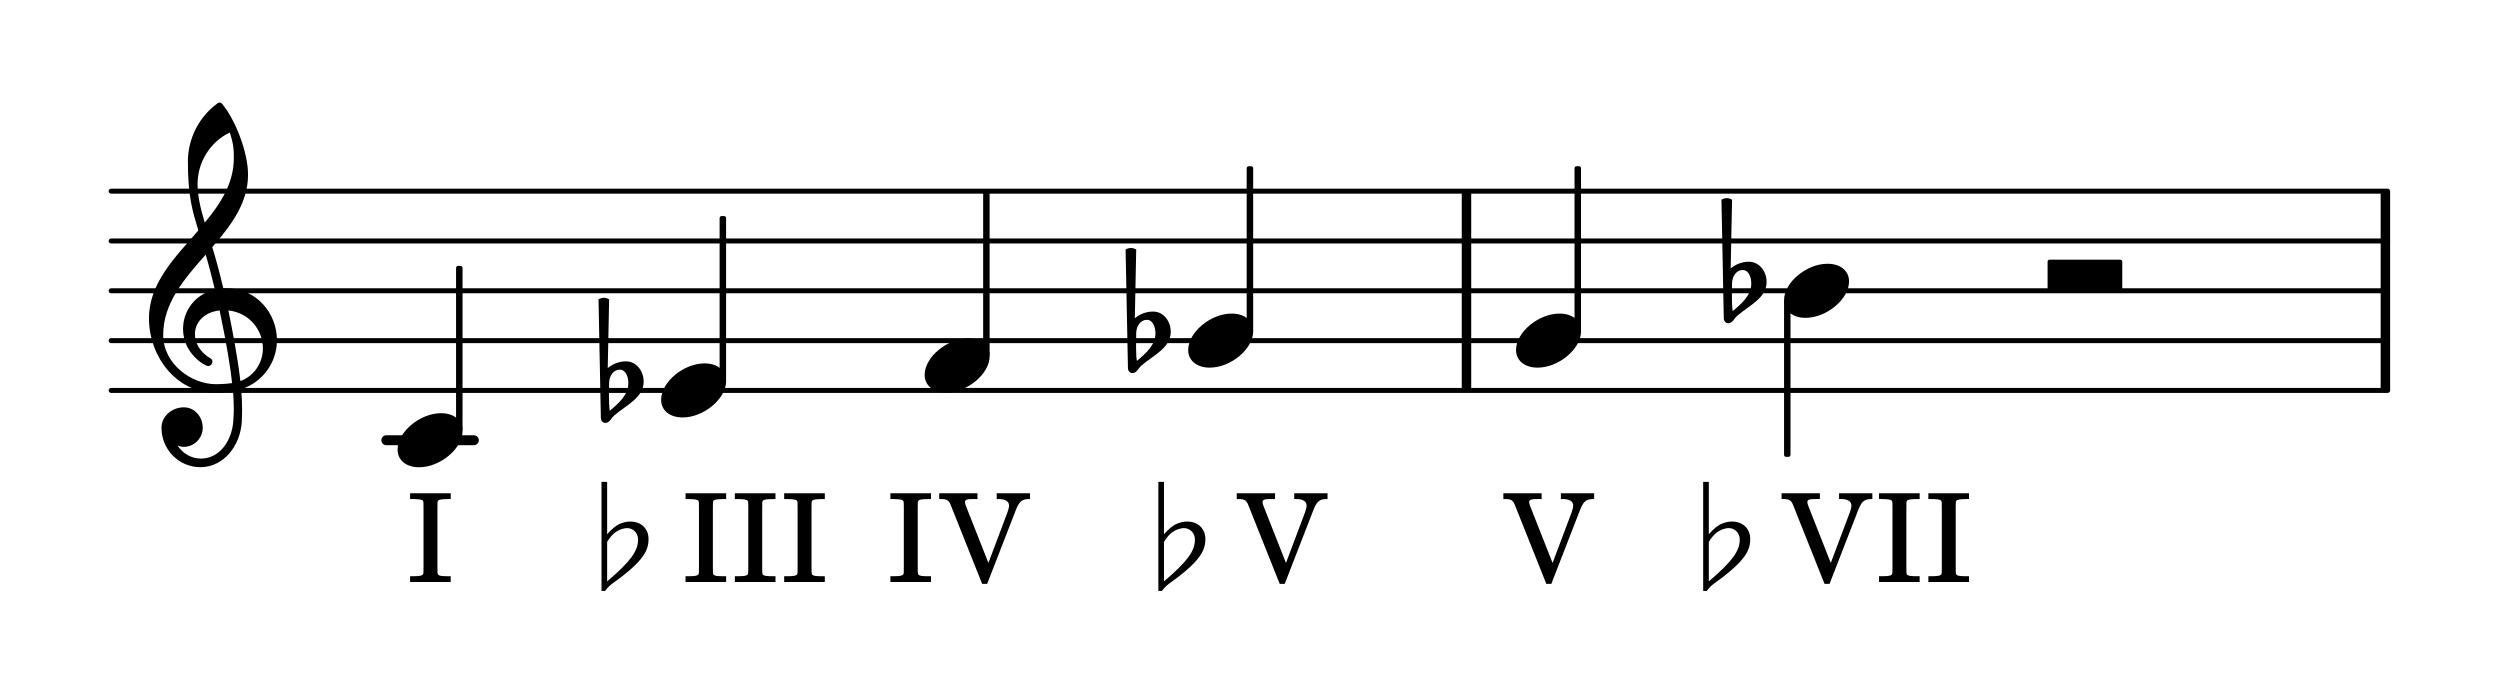
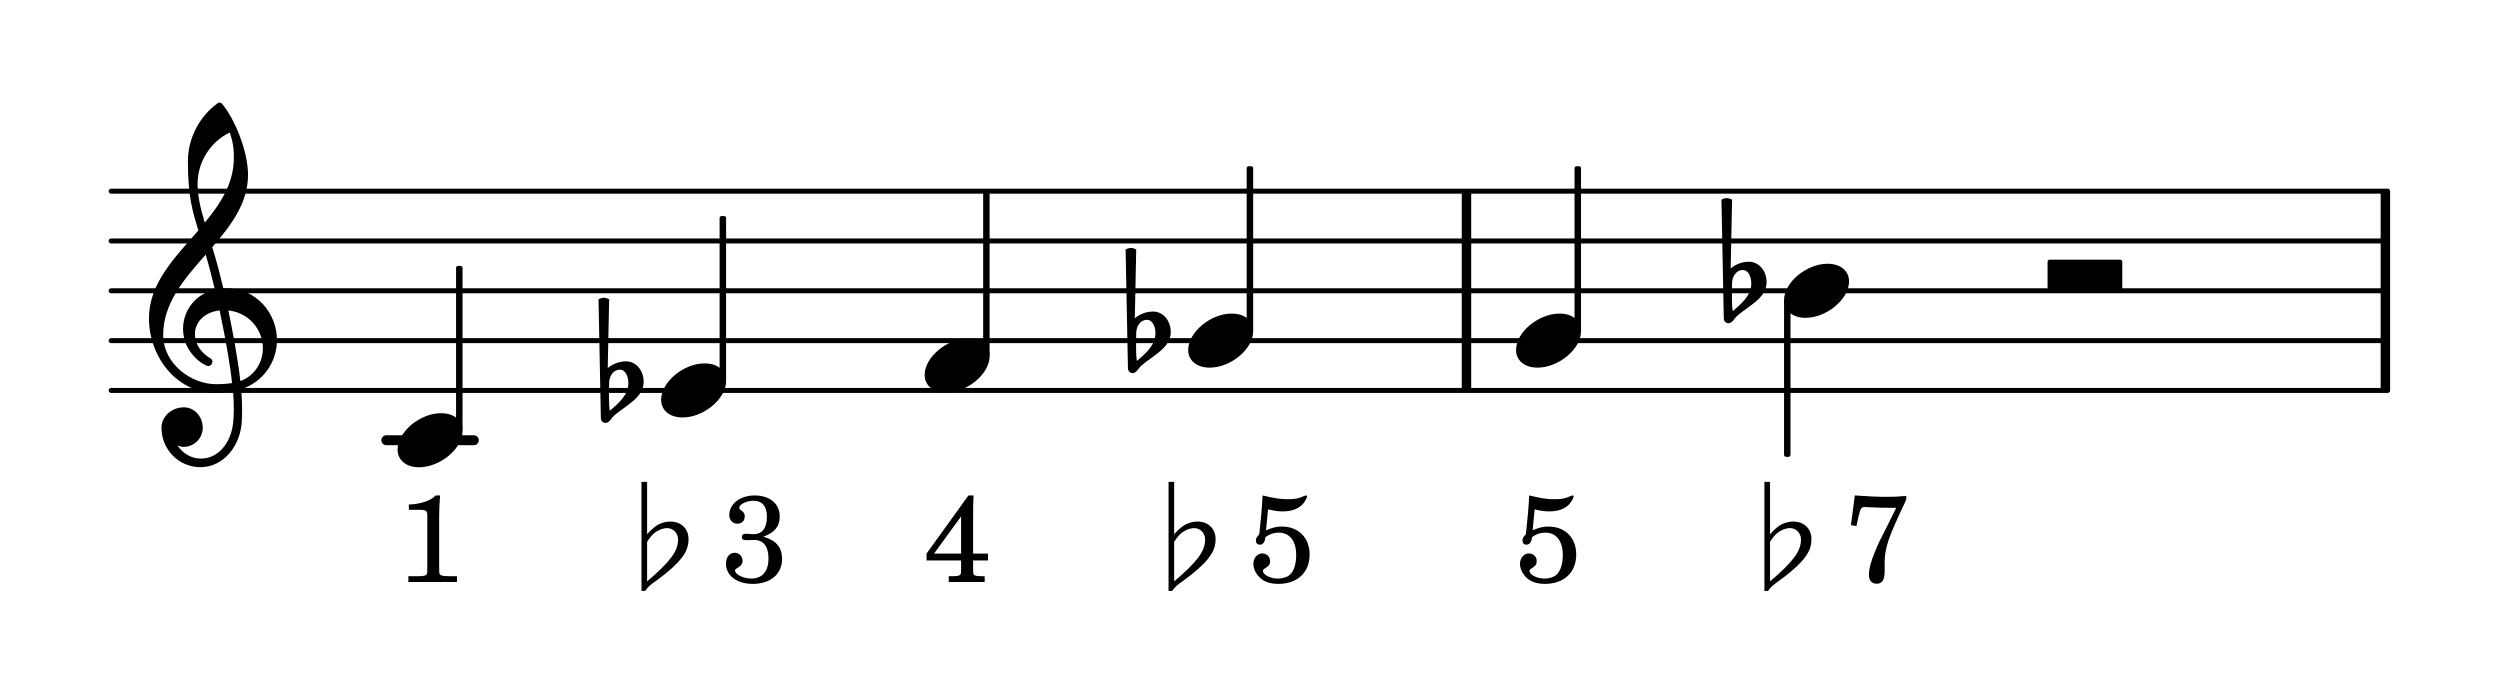
<svg xmlns="http://www.w3.org/2000/svg" xmlns:xlink="http://www.w3.org/1999/xlink" width="250pt" height="70pt" viewBox="0 0 250 70">
  <defs>
    <g>
      <g id="glyph-0-0">
        <path d="M 4.344 -2.703 C 2.25 -2.703 0 -0.844 0 0.938 C 0 1.984 0.844 2.703 2.156 2.703 C 4.25 2.703 6.5 0.844 6.5 -0.938 C 6.5 -1.984 5.656 -2.703 4.344 -2.703 Z M 4.344 -2.703 " />
      </g>
      <g id="glyph-0-1">
        <path d="M 5.297 12.656 L 5.312 11.797 L 5.234 11.797 C 4.266 11.797 3.422 11.281 2.906 10.5 C 3.109 10.578 3.312 10.625 3.531 10.625 C 4.562 10.625 5.422 9.766 5.422 8.719 C 5.422 7.609 4.609 6.672 3.531 6.672 C 2.344 6.672 1.297 7.562 1.297 8.719 C 1.297 10.891 3.031 12.656 5.172 12.656 Z M 9.188 4.047 C 8.938 1.812 8.359 -1.234 7.984 -3.016 C 10.125 -2.781 11.438 -1.016 11.438 0.781 C 11.438 2.25 10.531 3.562 9.188 4.047 Z M 1.469 -0.562 C 1.469 -3.75 3.578 -6.172 5.719 -8.594 C 6.062 -7.438 6.359 -6.25 6.641 -5.094 C 4.609 -4.641 3.453 -2.922 3.453 -1.172 C 3.453 1.312 5.656 2.547 5.953 2.547 C 6.203 2.547 6.391 2.328 6.391 2.109 C 6.391 2.016 6.359 1.906 6.25 1.812 C 5.141 1.172 4.641 0.234 4.641 -0.641 C 4.641 -1.797 5.531 -2.844 7.109 -3.016 C 7.797 0.203 8.234 2.969 8.359 4.25 C 7.672 4.359 6.75 4.359 6.734 4.359 C 4.281 4.359 1.469 2.328 1.469 -0.562 Z M 4.984 -11.016 C 2.656 -8.328 0.047 -5.75 0.047 -2.234 C 0.047 1.641 2.828 5.219 6.672 5.219 C 7.562 5.219 8.344 5.078 8.453 5.062 C 8.5 5.672 8.531 6.281 8.531 6.891 C 8.531 7.25 8.5 7.625 8.484 7.984 C 8.359 9.953 7.172 11.75 5.312 11.797 L 5.297 12.656 C 7.562 12.594 9.188 10.484 9.328 8.109 C 9.344 7.734 9.359 7.328 9.359 6.953 C 9.359 6.25 9.328 5.562 9.266 4.859 C 11.375 4.188 12.844 2.219 12.844 -0.047 C 12.844 -2.688 10.844 -5.234 7.75 -5.234 C 7.625 -5.234 7.531 -5.219 7.484 -5.219 C 7.156 -6.594 6.797 -7.984 6.375 -9.344 C 8.25 -11.516 9.953 -13.75 9.953 -16.594 C 9.953 -18.844 8.672 -22.141 7.312 -23.734 C 7.188 -23.828 7.031 -23.828 6.906 -23.734 C 5.047 -22.375 3.938 -20.203 3.938 -17.906 C 3.938 -14.406 4.406 -12.922 4.984 -11.016 Z M 8.531 -18.25 C 8.531 -15.734 7.219 -13.719 5.625 -11.797 C 5.141 -13.375 4.906 -14.625 4.906 -15.656 C 4.906 -17.844 6.156 -19.859 8.125 -20.812 C 8.547 -19.562 8.531 -18.922 8.531 -18.25 Z M 8.531 -18.25 " />
      </g>
      <g id="glyph-0-2">
        <path d="M 0.531 -0.812 C 0.562 -1.469 0.969 -2.078 1.594 -2.078 C 2.172 -2.078 2.453 -1.391 2.453 -0.734 C 2.453 0.438 1.5 1.281 0.594 2.031 C 0.531 1.594 0.516 1.156 0.516 0.719 L 0.516 0.5 Z M -0.297 2.75 C -0.297 3.031 -0.094 3.25 0.156 3.25 C 0.578 3.25 0.75 2.75 1.062 2.484 C 2.266 1.453 3.984 0.719 3.984 -0.875 C 3.984 -1.953 3.25 -2.906 2.219 -2.906 C 1.547 -2.906 0.891 -2.656 0.391 -2.234 L 0.531 -9.109 C 0.375 -9.203 0.172 -9.266 0 -9.266 C -0.172 -9.266 -0.375 -9.203 -0.531 -9.109 Z M -0.297 2.75 " />
      </g>
      <g id="glyph-0-3">
        <path d="M 7.266 0 C 7.391 0 7.469 -0.078 7.469 -0.203 L 7.469 -2.906 C 7.469 -3.031 7.391 -3.109 7.266 -3.109 L 0.203 -3.109 C 0.078 -3.109 0 -3.031 0 -2.906 L 0 -0.203 C 0 -0.078 0.078 0 0.203 0 Z M 7.266 0 " />
      </g>
      <g id="glyph-1-0">
-         <path d="M 0.469 -8.297 L 0.719 -8.297 C 1.422 -8.281 1.641 -8.25 1.75 -8.125 C 1.812 -8.016 1.812 -7.984 1.812 -7.359 L 1.812 -1.516 C 1.812 -0.891 1.812 -0.859 1.75 -0.75 C 1.641 -0.625 1.422 -0.578 0.719 -0.578 L 0.469 -0.578 L 0.469 0 L 4.531 0 L 4.531 -0.578 L 4.297 -0.578 C 3.609 -0.578 3.375 -0.609 3.266 -0.75 C 3.203 -0.859 3.203 -0.891 3.203 -1.516 L 3.203 -7.359 C 3.203 -8 3.203 -8.016 3.266 -8.125 C 3.375 -8.25 3.594 -8.281 4.297 -8.297 L 4.531 -8.297 L 4.531 -8.875 L 0.469 -8.875 Z M 0.469 -8.297 " />
+         <path d="M 3.953 -8.656 C 3.547 -8.156 2.406 -7.766 1.281 -7.75 L 1.281 -7.219 L 2.359 -7.219 C 3.078 -7.203 3.141 -7.125 3.125 -6.438 L 3.125 -1.516 C 3.125 -0.891 3.125 -0.859 3.047 -0.75 C 2.953 -0.625 2.719 -0.578 2.031 -0.578 L 1.234 -0.578 L 1.234 0 L 6.094 0 L 6.094 -0.578 L 5.422 -0.578 C 4.734 -0.578 4.5 -0.625 4.406 -0.75 C 4.312 -0.859 4.312 -0.875 4.312 -1.516 L 4.312 -6.594 C 4.312 -7.281 4.344 -7.859 4.406 -8.656 Z M 3.953 -8.656 " />
      </g>
      <g id="glyph-1-1">
-         <path d="M 4.828 -1.906 L 2.578 -7.609 C 2.516 -7.766 2.484 -7.938 2.484 -8 C 2.484 -8.219 2.688 -8.297 3.25 -8.297 L 3.734 -8.297 L 3.734 -8.875 L -0.094 -8.875 L -0.094 -8.297 L 0.141 -8.297 C 0.719 -8.281 0.891 -8.156 1.094 -7.609 L 4.203 0.188 L 4.703 0.188 L 7.531 -7.094 C 7.891 -8.047 8.156 -8.281 8.859 -8.297 L 8.984 -8.297 L 8.984 -8.875 L 5.656 -8.875 L 5.656 -8.297 L 5.891 -8.297 C 6.516 -8.297 6.891 -8.047 6.891 -7.656 C 6.891 -7.484 6.828 -7.219 6.734 -6.969 Z M 4.828 -1.906 " />
+         <path d="M 4.25 -4.531 C 5.375 -4.938 5.891 -5.562 5.891 -6.547 C 5.891 -7.828 4.906 -8.656 3.375 -8.656 C 1.938 -8.656 0.844 -7.812 0.844 -6.688 C 0.844 -6.188 1.188 -5.828 1.656 -5.828 C 2.094 -5.828 2.391 -6.125 2.391 -6.562 C 2.391 -6.844 2.281 -7 2 -7.188 C 1.875 -7.281 1.844 -7.328 1.844 -7.422 C 1.844 -7.766 2.562 -8.125 3.266 -8.125 C 4.141 -8.125 4.609 -7.578 4.609 -6.531 C 4.609 -5.391 4.141 -4.781 3.266 -4.781 C 3.156 -4.781 2.953 -4.797 2.766 -4.812 C 2.672 -4.828 2.562 -4.828 2.5 -4.828 C 2.234 -4.828 2.109 -4.703 2.109 -4.484 C 2.109 -4.281 2.219 -4.188 2.5 -4.188 C 2.562 -4.188 2.672 -4.188 2.781 -4.188 C 3.031 -4.203 3.219 -4.203 3.359 -4.203 C 4.266 -4.203 4.766 -3.547 4.766 -2.344 C 4.766 -1.062 4.141 -0.344 3.031 -0.344 C 2.266 -0.344 1.422 -0.766 1.422 -1.141 C 1.422 -1.25 1.453 -1.281 1.688 -1.422 C 2.031 -1.625 2.172 -1.828 2.172 -2.141 C 2.172 -2.578 1.828 -2.922 1.391 -2.922 C 0.859 -2.922 0.516 -2.484 0.516 -1.828 C 0.516 -0.641 1.609 0.188 3.188 0.188 C 4.969 0.188 6.125 -0.797 6.125 -2.312 C 6.125 -3.469 5.531 -4.172 4.25 -4.531 Z M 4.25 -4.531 " />
+       </g>
+       <g id="glyph-1-2">
+         <path d="M 4.531 -8.656 L 0.344 -2.844 L 0.344 -2.156 L 3.797 -2.156 L 3.797 -1.516 C 3.797 -0.891 3.797 -0.859 3.719 -0.75 C 3.625 -0.609 3.391 -0.578 2.688 -0.578 L 2.562 -0.578 L 2.562 0 L 6.156 0 L 6.156 -0.578 L 6.094 -0.578 C 5.391 -0.578 5.172 -0.609 5.062 -0.75 C 5 -0.859 5 -0.875 5 -1.516 L 5 -2.156 L 6.484 -2.156 L 6.484 -2.844 L 5 -2.844 L 5 -6.203 C 5 -7.734 5 -7.766 5.047 -8.656 Z M 3.797 -2.844 L 1.094 -2.844 L 3.797 -6.562 Z M 3.797 -2.844 " />
+       </g>
+       <g id="glyph-1-3">
+         <path d="M 2.016 -7.266 C 2.688 -7.109 3.016 -7.062 3.5 -7.062 C 4.547 -7.062 5.312 -7.422 5.719 -8.109 C 5.859 -8.328 5.906 -8.453 5.906 -8.547 C 5.906 -8.625 5.875 -8.656 5.797 -8.656 C 5.766 -8.656 5.719 -8.641 5.641 -8.609 C 5.047 -8.344 4.719 -8.281 4.016 -8.281 C 3.219 -8.281 2.734 -8.359 1.469 -8.656 C 1.422 -7.625 1.312 -6.312 1.141 -4.781 C 0.891 -4.516 0.797 -4.359 0.797 -4.156 C 0.797 -3.891 0.953 -3.734 1.188 -3.734 C 1.516 -3.734 1.703 -4 1.75 -4.484 C 2.172 -4.797 2.578 -4.938 3.078 -4.938 C 4.188 -4.938 4.828 -4.094 4.828 -2.688 C 4.828 -1.859 4.625 -1.156 4.25 -0.781 C 4.016 -0.516 3.5 -0.344 3 -0.344 C 2.266 -0.344 1.5 -0.719 1.5 -1.109 C 1.5 -1.188 1.578 -1.297 1.719 -1.375 C 2.109 -1.609 2.219 -1.766 2.219 -2.109 C 2.219 -2.531 1.875 -2.859 1.438 -2.859 C 0.953 -2.859 0.547 -2.406 0.547 -1.828 C 0.547 -1.219 0.906 -0.609 1.469 -0.219 C 1.875 0.047 2.375 0.188 3.031 0.188 C 4.953 0.188 6.172 -0.953 6.172 -2.75 C 6.172 -4.422 5.062 -5.547 3.391 -5.547 C 2.859 -5.547 2.484 -5.453 1.812 -5.172 Z M 2.016 -7.266 " />
+       </g>
+       <g id="glyph-1-4">
+         <path d="M 0.719 -5.688 L 1.266 -5.594 L 1.484 -6.562 C 1.672 -7.375 1.766 -7.5 2.109 -7.5 C 2.172 -7.5 2.281 -7.5 2.391 -7.484 C 3.891 -7.422 3.891 -7.422 4.469 -7.422 C 4.625 -7.422 4.906 -7.422 5.25 -7.422 L 4.422 -5.75 C 3.5 -3.938 3.391 -3.719 3.094 -2.953 C 2.703 -2.031 2.516 -1.25 2.516 -0.734 C 2.516 -0.172 2.797 0.172 3.281 0.172 C 3.875 0.172 4.109 -0.219 4.094 -1.297 C 4.031 -3.062 4.25 -3.922 5.578 -6.797 C 5.75 -7.188 5.938 -7.578 6.125 -7.953 C 6.141 -7.984 6.172 -8.094 6.25 -8.25 L 6.25 -8.609 C 5.516 -8.547 5.109 -8.516 4.359 -8.516 C 3.281 -8.516 2.438 -8.562 1.109 -8.656 Z M 0.719 -5.688 " />
      </g>
      <g id="glyph-2-0">
        <path d="M 4.312 -10.016 L 4.312 0.891 L 4.672 0.891 C 4.969 0.484 5.156 0.312 5.844 -0.172 C 6.625 -0.734 7.422 -1.406 7.922 -1.938 C 8.719 -2.797 9.016 -3.438 9.016 -4.297 C 9.016 -5.344 8.266 -6.047 7.188 -6.047 C 6.812 -6.047 6.422 -5.953 6.031 -5.766 C 5.688 -5.578 5.391 -5.344 4.875 -4.781 L 4.875 -10.016 Z M 4.875 -4.016 C 5.344 -4.75 5.672 -5.031 6.281 -5.281 C 6.5 -5.344 6.688 -5.391 6.875 -5.391 C 7.484 -5.391 7.969 -4.891 7.969 -4.25 C 7.969 -3.094 7.219 -2.062 4.875 -0.062 Z M 4.875 -4.016 " />
      </g>
    </g>
  </defs>
  <path fill="none" stroke-width="9.963" stroke-linecap="round" stroke-linejoin="miter" stroke="rgb(0%, 0%, 0%)" stroke-opacity="1" stroke-miterlimit="10" d="M 986.328 7889.766 L 1073.828 7889.766 " transform="matrix(0.1, 0, 0, -0.1, -60, 833)" />
  <path fill="none" stroke-width="4.981" stroke-linecap="round" stroke-linejoin="miter" stroke="rgb(0%, 0%, 0%)" stroke-opacity="1" stroke-miterlimit="10" d="M 711.133 7939.57 L 2987.617 7939.57 " transform="matrix(0.1, 0, 0, -0.1, -60, 833)" />
  <path fill="none" stroke-width="4.981" stroke-linecap="round" stroke-linejoin="miter" stroke="rgb(0%, 0%, 0%)" stroke-opacity="1" stroke-miterlimit="10" d="M 711.133 7989.375 L 2987.617 7989.375 " transform="matrix(0.1, 0, 0, -0.1, -60, 833)" />
  <path fill="none" stroke-width="4.981" stroke-linecap="round" stroke-linejoin="miter" stroke="rgb(0%, 0%, 0%)" stroke-opacity="1" stroke-miterlimit="10" d="M 711.133 8039.219 L 2987.617 8039.219 " transform="matrix(0.1, 0, 0, -0.1, -60, 833)" />
  <path fill="none" stroke-width="4.981" stroke-linecap="round" stroke-linejoin="miter" stroke="rgb(0%, 0%, 0%)" stroke-opacity="1" stroke-miterlimit="10" d="M 711.133 8089.023 L 2987.617 8089.023 " transform="matrix(0.1, 0, 0, -0.1, -60, 833)" />
  <path fill="none" stroke-width="4.981" stroke-linecap="round" stroke-linejoin="miter" stroke="rgb(0%, 0%, 0%)" stroke-opacity="1" stroke-miterlimit="10" d="M 711.133 8138.828 L 2987.617 8138.828 " transform="matrix(0.1, 0, 0, -0.1, -60, 833)" />
  <path fill="none" stroke-width="9.465" stroke-linecap="butt" stroke-linejoin="miter" stroke="rgb(0%, 0%, 0%)" stroke-opacity="1" stroke-miterlimit="10" d="M 2985.391 7939.57 L 2985.391 8138.828 " transform="matrix(0.1, 0, 0, -0.1, -60, 833)" />
  <path fill="none" stroke-width="9.465" stroke-linecap="butt" stroke-linejoin="miter" stroke="rgb(0%, 0%, 0%)" stroke-opacity="1" stroke-miterlimit="10" d="M 2066.484 7939.57 L 2066.484 8138.828 " transform="matrix(0.1, 0, 0, -0.1, -60, 833)" />
  <g fill="rgb(0%, 0%, 0%)" fill-opacity="1">
    <use xlink:href="#glyph-0-0" x="39.758" y="44.023" />
  </g>
  <g fill="rgb(0%, 0%, 0%)" fill-opacity="1">
    <use xlink:href="#glyph-0-1" x="14.851" y="34.06" />
  </g>
  <g fill="rgb(0%, 0%, 0%)" fill-opacity="1">
-     <use xlink:href="#glyph-1-0" x="40.54" y="58.2" />
+     <use xlink:href="#glyph-1-0" x="39.604" y="58.2" />
  </g>
  <path fill="none" stroke-width="3.985" stroke-linecap="butt" stroke-linejoin="round" stroke="rgb(0%, 0%, 0%)" stroke-opacity="1" stroke-miterlimit="10" d="M 1058.047 7901.016 L 1060.547 7901.016 L 1060.547 8062.109 L 1058.047 8062.109 Z M 1058.047 7901.016 " transform="matrix(0.1, 0, 0, -0.1, -60, 833)" />
  <path fill-rule="nonzero" fill="rgb(0%, 0%, 0%)" fill-opacity="1" d="M 45.805 42.898 L 46.055 42.898 L 46.055 26.789 L 45.805 26.789 Z M 45.805 42.898 " />
  <g fill="rgb(0%, 0%, 0%)" fill-opacity="1">
    <use xlink:href="#glyph-0-0" x="66.112" y="39.042" />
  </g>
  <g fill="rgb(0%, 0%, 0%)" fill-opacity="1">
-     <use xlink:href="#glyph-1-0" x="68.085" y="58.201" />
+     <use xlink:href="#glyph-1-1" x="72.082" y="58.201" />
  </g>
  <g fill="rgb(0%, 0%, 0%)" fill-opacity="1">
-     <use xlink:href="#glyph-1-0" x="73.017" y="58.201" />
-   </g>
-   <g fill="rgb(0%, 0%, 0%)" fill-opacity="1">
-     <use xlink:href="#glyph-1-0" x="77.949" y="58.201" />
-   </g>
-   <g fill="rgb(0%, 0%, 0%)" fill-opacity="1">
-     <use xlink:href="#glyph-2-0" x="55.839" y="58.201" />
+     <use xlink:href="#glyph-2-0" x="59.836" y="58.201" />
  </g>
  <path fill="none" stroke-width="3.985" stroke-linecap="butt" stroke-linejoin="round" stroke="rgb(0%, 0%, 0%)" stroke-opacity="1" stroke-miterlimit="10" d="M 1321.602 7950.859 L 1324.102 7950.859 L 1324.102 8111.953 L 1321.602 8111.953 Z M 1321.602 7950.859 " transform="matrix(0.1, 0, 0, -0.1, -60, 833)" />
  <path fill-rule="nonzero" fill="rgb(0%, 0%, 0%)" fill-opacity="1" d="M 72.16 37.914 L 72.41 37.914 L 72.41 21.809 L 72.16 21.809 Z M 72.16 37.914 " />
  <g fill="rgb(0%, 0%, 0%)" fill-opacity="1">
    <use xlink:href="#glyph-0-2" x="60.383" y="39.042" />
  </g>
  <g fill="rgb(0%, 0%, 0%)" fill-opacity="1">
    <use xlink:href="#glyph-0-0" x="92.465" y="36.551" />
  </g>
  <g fill="rgb(0%, 0%, 0%)" fill-opacity="1">
-     <use xlink:href="#glyph-1-0" x="88.57" y="58.201" />
-   </g>
-   <g fill="rgb(0%, 0%, 0%)" fill-opacity="1">
-     <use xlink:href="#glyph-1-1" x="94.013" y="58.201" />
+     <use xlink:href="#glyph-1-2" x="92.312" y="58.201" />
  </g>
  <path fill="none" stroke-width="3.985" stroke-linecap="butt" stroke-linejoin="round" stroke="rgb(0%, 0%, 0%)" stroke-opacity="1" stroke-miterlimit="10" d="M 1585.156 7975.742 L 1587.617 7975.742 L 1587.617 8136.836 L 1585.156 8136.836 Z M 1585.156 7975.742 " transform="matrix(0.1, 0, 0, -0.1, -60, 833)" />
  <path fill-rule="nonzero" fill="rgb(0%, 0%, 0%)" fill-opacity="1" d="M 98.512 35.426 L 98.762 35.426 L 98.762 19.316 L 98.512 19.316 Z M 98.512 35.426 " />
  <g fill="rgb(0%, 0%, 0%)" fill-opacity="1">
    <use xlink:href="#glyph-0-0" x="118.82" y="34.061" />
  </g>
  <g fill="rgb(0%, 0%, 0%)" fill-opacity="1">
-     <use xlink:href="#glyph-1-1" x="123.769" y="58.201" />
+     <use xlink:href="#glyph-1-3" x="124.79" y="58.201" />
  </g>
  <g fill="rgb(0%, 0%, 0%)" fill-opacity="1">
-     <use xlink:href="#glyph-2-0" x="111.523" y="58.201" />
+     <use xlink:href="#glyph-2-0" x="112.543" y="58.201" />
  </g>
  <path fill="none" stroke-width="3.985" stroke-linecap="butt" stroke-linejoin="round" stroke="rgb(0%, 0%, 0%)" stroke-opacity="1" stroke-miterlimit="10" d="M 1848.672 8000.664 L 1851.172 8000.664 L 1851.172 8161.758 L 1848.672 8161.758 Z M 1848.672 8000.664 " transform="matrix(0.1, 0, 0, -0.1, -60, 833)" />
  <path fill-rule="nonzero" fill="rgb(0%, 0%, 0%)" fill-opacity="1" d="M 124.867 32.934 L 125.117 32.934 L 125.117 16.824 L 124.867 16.824 Z M 124.867 32.934 " />
  <g fill="rgb(0%, 0%, 0%)" fill-opacity="1">
    <use xlink:href="#glyph-0-2" x="113.091" y="34.061" />
  </g>
  <g fill="rgb(0%, 0%, 0%)" fill-opacity="1">
    <use xlink:href="#glyph-0-0" x="151.604" y="34.061" />
  </g>
  <g fill="rgb(0%, 0%, 0%)" fill-opacity="1">
-     <use xlink:href="#glyph-1-1" x="150.43" y="58.201" />
+     <use xlink:href="#glyph-1-3" x="151.45" y="58.201" />
  </g>
  <path fill="none" stroke-width="3.985" stroke-linecap="butt" stroke-linejoin="round" stroke="rgb(0%, 0%, 0%)" stroke-opacity="1" stroke-miterlimit="10" d="M 2176.523 8000.664 L 2179.023 8000.664 L 2179.023 8161.758 L 2176.523 8161.758 Z M 2176.523 8000.664 " transform="matrix(0.1, 0, 0, -0.1, -60, 833)" />
  <path fill-rule="nonzero" fill="rgb(0%, 0%, 0%)" fill-opacity="1" d="M 157.652 32.934 L 157.902 32.934 L 157.902 16.824 L 157.652 16.824 Z M 157.652 32.934 " />
  <g fill="rgb(0%, 0%, 0%)" fill-opacity="1">
    <use xlink:href="#glyph-0-0" x="178.405" y="29.079" />
  </g>
  <g fill="rgb(0%, 0%, 0%)" fill-opacity="1">
-     <use xlink:href="#glyph-1-1" x="178.251" y="58.2" />
+     <use xlink:href="#glyph-1-4" x="184.375" y="58.2" />
  </g>
  <g fill="rgb(0%, 0%, 0%)" fill-opacity="1">
-     <use xlink:href="#glyph-1-0" x="187.435" y="58.2" />
-   </g>
-   <g fill="rgb(0%, 0%, 0%)" fill-opacity="1">
-     <use xlink:href="#glyph-1-0" x="192.368" y="58.2" />
-   </g>
-   <g fill="rgb(0%, 0%, 0%)" fill-opacity="1">
-     <use xlink:href="#glyph-2-0" x="166.006" y="58.2" />
+     <use xlink:href="#glyph-2-0" x="172.129" y="58.2" />
  </g>
  <path fill="none" stroke-width="3.985" stroke-linecap="butt" stroke-linejoin="round" stroke="rgb(0%, 0%, 0%)" stroke-opacity="1" stroke-miterlimit="10" d="M 2386.055 7875.156 L 2388.516 7875.156 L 2388.516 8027.93 L 2386.055 8027.93 Z M 2386.055 7875.156 " transform="matrix(0.1, 0, 0, -0.1, -60, 833)" />
  <path fill-rule="nonzero" fill="rgb(0%, 0%, 0%)" fill-opacity="1" d="M 178.605 45.484 L 178.852 45.484 L 178.852 30.207 L 178.605 30.207 Z M 178.605 45.484 " />
  <g fill="rgb(0%, 0%, 0%)" fill-opacity="1">
    <use xlink:href="#glyph-0-2" x="172.676" y="29.079" />
  </g>
  <g fill="rgb(0%, 0%, 0%)" fill-opacity="1">
    <use xlink:href="#glyph-0-3" x="204.758" y="29.079" />
  </g>
</svg>
